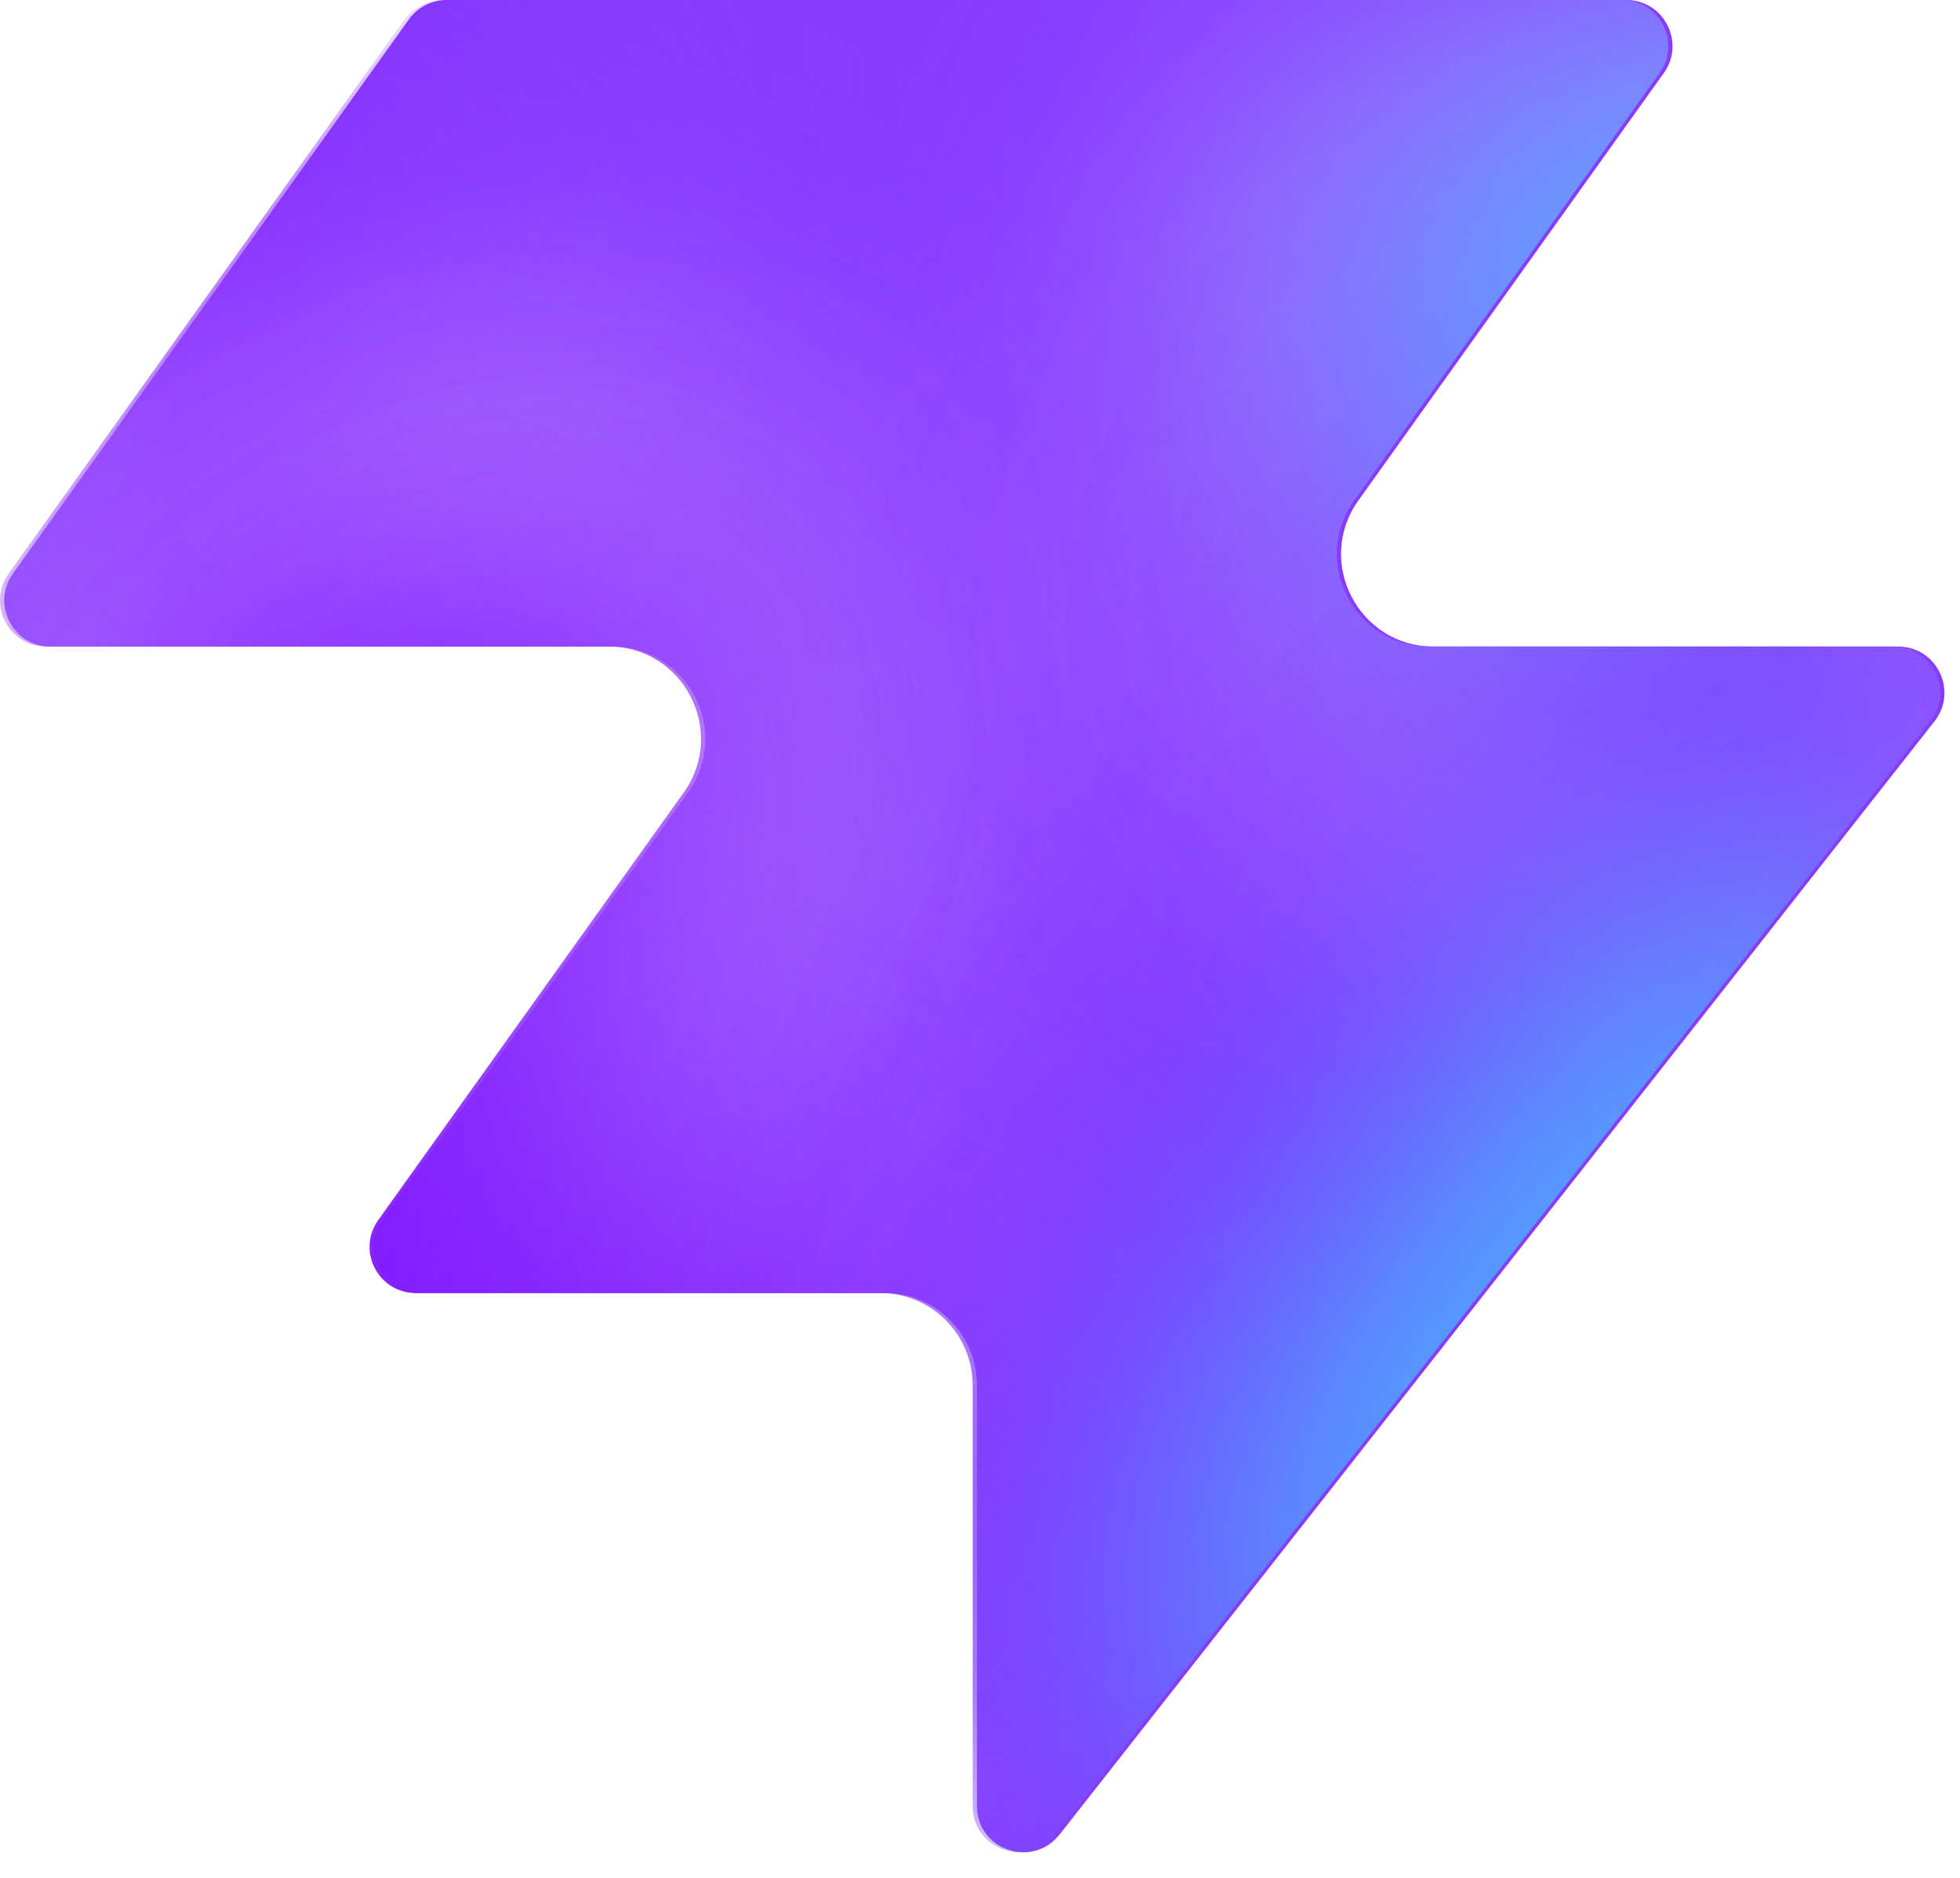
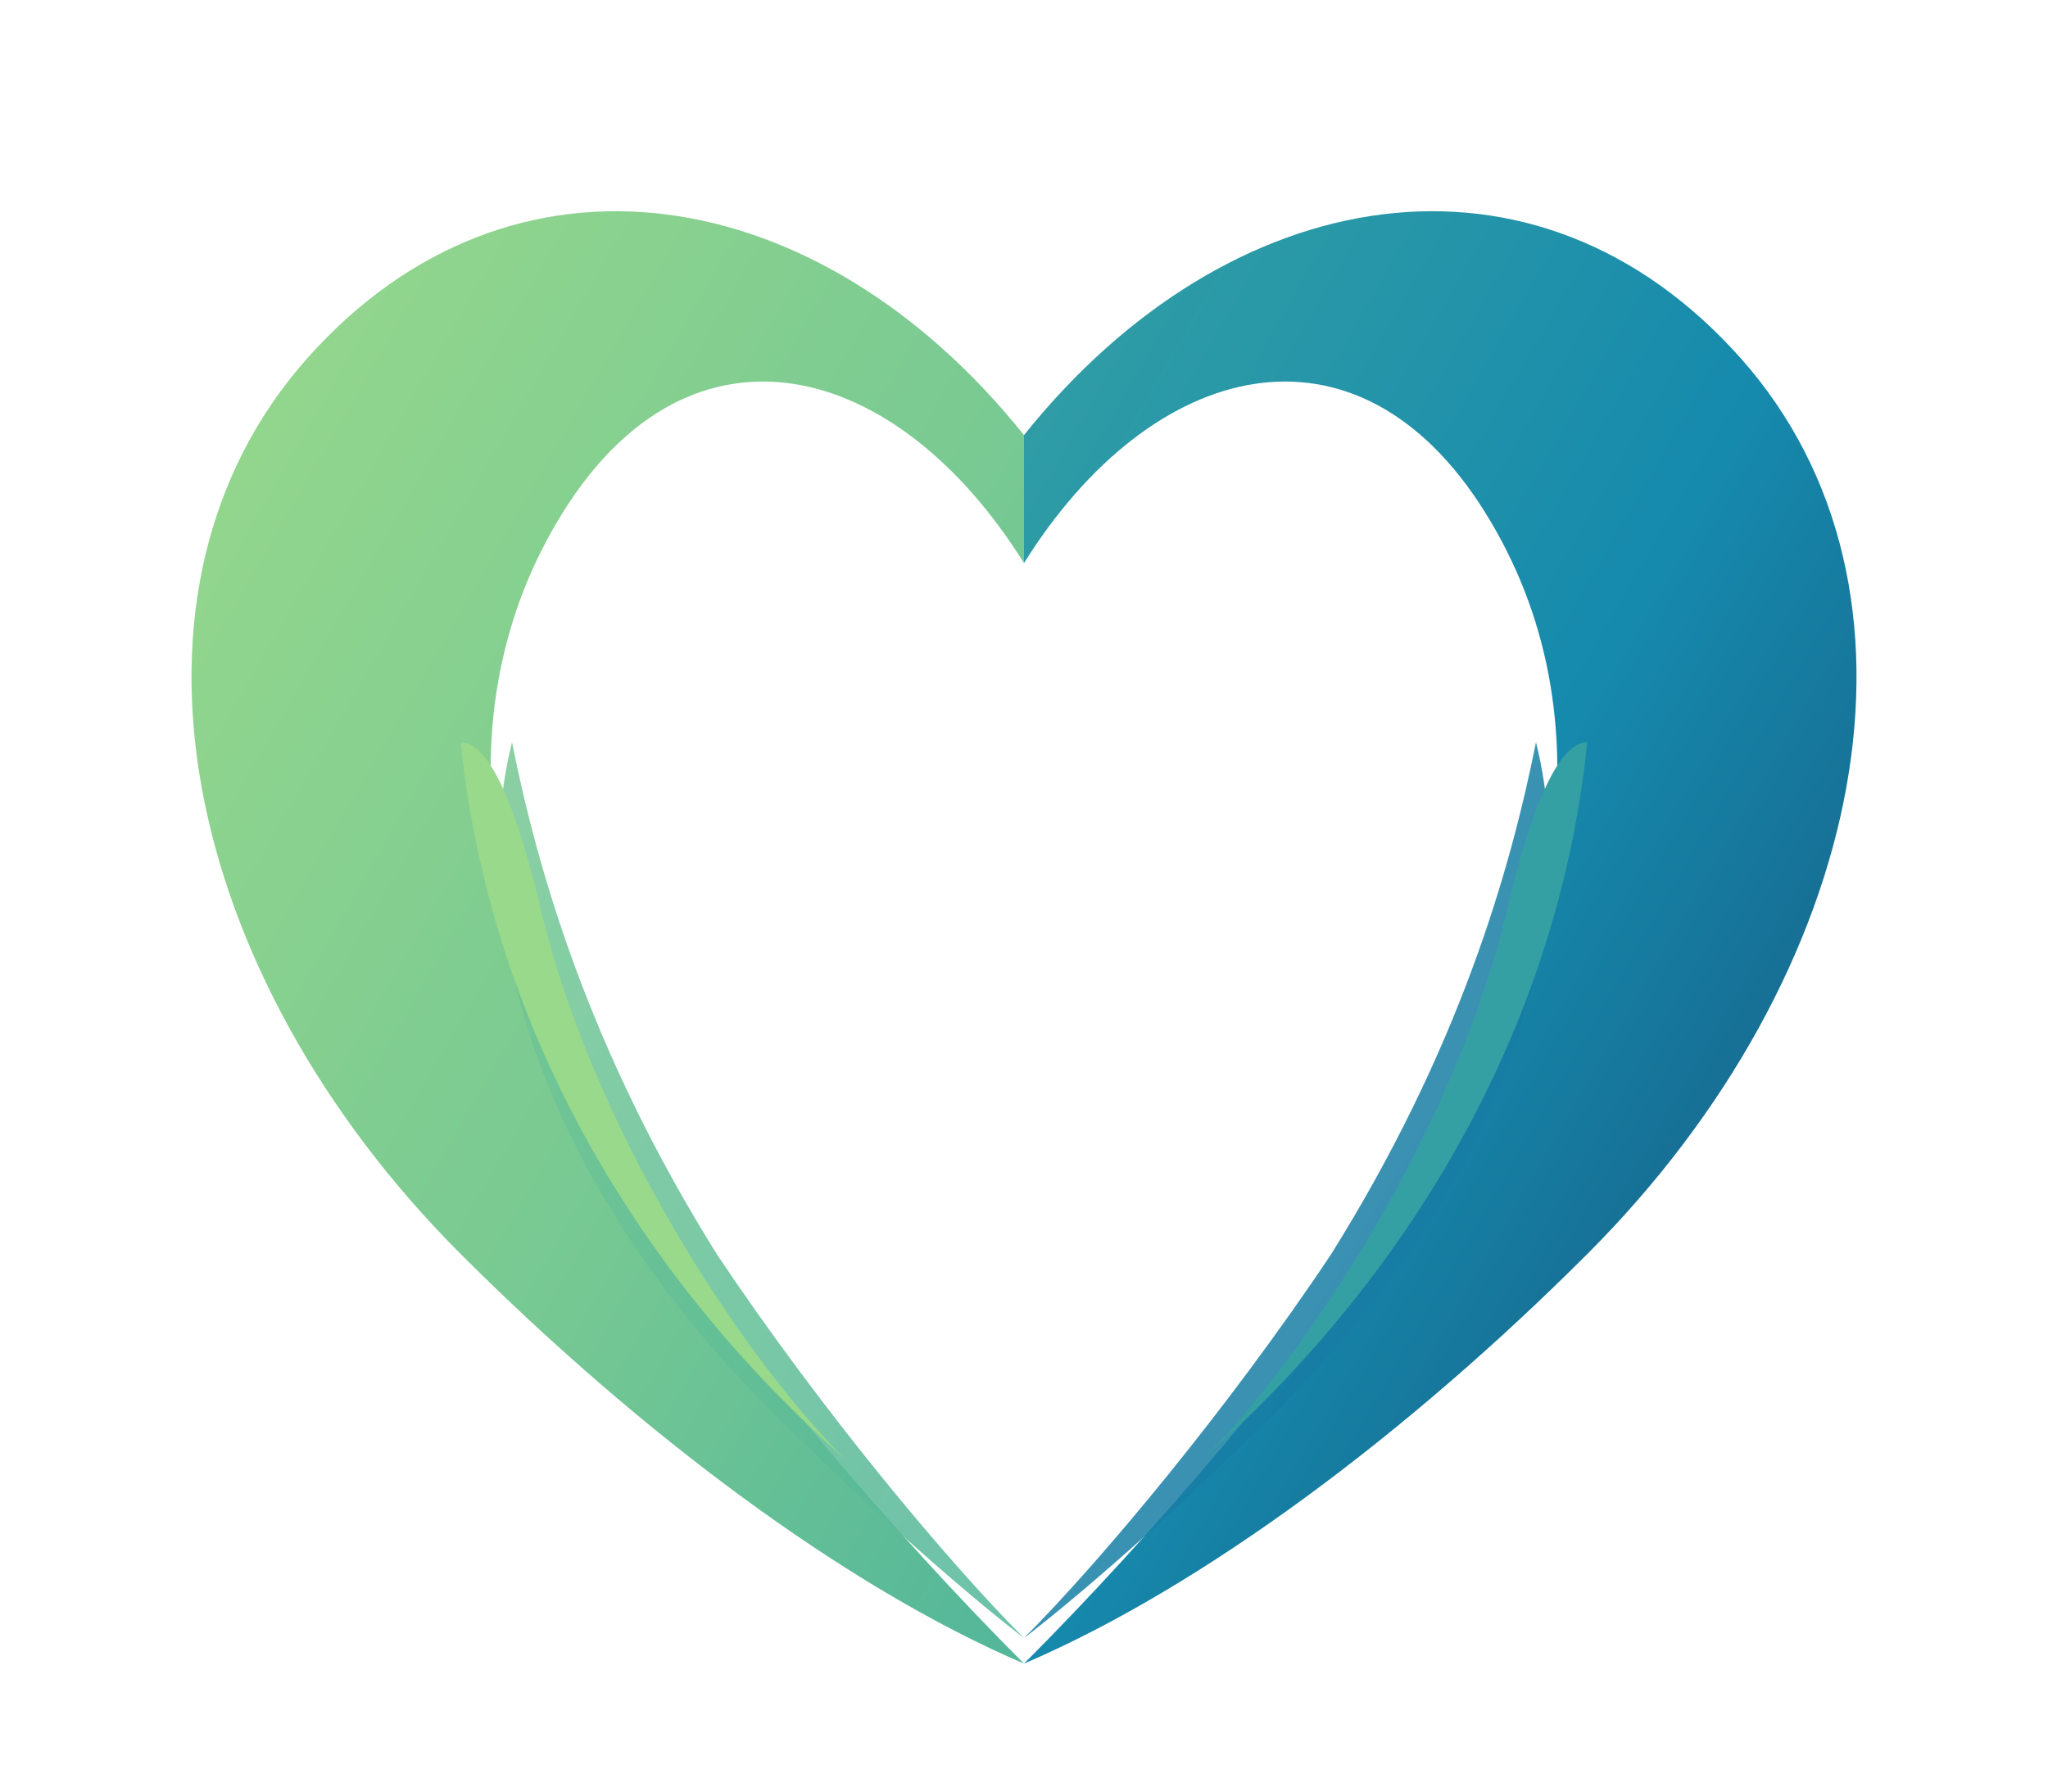
- <svg xmlns="http://www.w3.org/2000/svg" width="48" height="46" fill="none" viewBox="0 0 48 46">
-   <path fill="#863bff" d="M25.946 44.938c-.664.845-2.021.375-2.021-.698V33.937a2.26 2.26 0 0 0-2.262-2.262H10.287c-.92 0-1.456-1.04-.92-1.788l7.48-10.471c1.07-1.497 0-3.578-1.842-3.578H1.237c-.92 0-1.456-1.04-.92-1.788L10.013.474c.214-.297.556-.474.92-.474h28.894c.92 0 1.456 1.04.92 1.788l-7.48 10.471c-1.07 1.498 0 3.579 1.842 3.579h11.377c.943 0 1.473 1.088.89 1.83L25.947 44.94z" style="fill:#863bff;fill:color(display-p3 .525 .23 1);fill-opacity:1" />
-   <mask id="a" width="48" height="46" x="0" y="0" maskUnits="userSpaceOnUse" style="mask-type:alpha">
-     <path fill="#000" d="M25.842 44.938c-.664.844-2.021.375-2.021-.698V33.937a2.26 2.26 0 0 0-2.262-2.262H10.183c-.92 0-1.456-1.04-.92-1.788l7.48-10.471c1.07-1.498 0-3.579-1.842-3.579H1.133c-.92 0-1.456-1.04-.92-1.787L9.91.473c.214-.297.556-.474.92-.474h28.894c.92 0 1.456 1.04.92 1.788l-7.48 10.471c-1.07 1.498 0 3.578 1.842 3.578h11.377c.943 0 1.473 1.088.89 1.832L25.843 44.94z" style="fill:#000;fill-opacity:1" />
-   </mask>
-   <g mask="url(#a)">
-     <g filter="url(#b)">
-       <ellipse cx="5.508" cy="14.704" fill="#ede6ff" rx="5.508" ry="14.704" style="fill:#ede6ff;fill:color(display-p3 .927 .903 1);fill-opacity:1" transform="matrix(.00324 1 1 -.00324 -4.47 31.516)" />
-     </g>
-     <g filter="url(#c)">
-       <ellipse cx="10.399" cy="29.851" fill="#ede6ff" rx="10.399" ry="29.851" style="fill:#ede6ff;fill:color(display-p3 .927 .903 1);fill-opacity:1" transform="matrix(.00324 1 1 -.00324 -39.328 7.883)" />
-     </g>
-     <g filter="url(#d)">
-       <ellipse cx="5.508" cy="30.487" fill="#7e14ff" rx="5.508" ry="30.487" style="fill:#7e14ff;fill:color(display-p3 .492 .077 1);fill-opacity:1" transform="rotate(89.814 -25.913 -14.639)scale(1 -1)" />
-     </g>
-     <g filter="url(#e)">
-       <ellipse cx="5.508" cy="30.599" fill="#7e14ff" rx="5.508" ry="30.599" style="fill:#7e14ff;fill:color(display-p3 .492 .077 1);fill-opacity:1" transform="rotate(89.814 -32.644 -3.334)scale(1 -1)" />
-     </g>
-     <g filter="url(#f)">
-       <ellipse cx="5.508" cy="30.599" fill="#7e14ff" rx="5.508" ry="30.599" style="fill:#7e14ff;fill:color(display-p3 .492 .077 1);fill-opacity:1" transform="matrix(.00324 1 1 -.00324 -34.34 30.47)" />
-     </g>
-     <g filter="url(#g)">
-       <ellipse cx="14.072" cy="22.078" fill="#ede6ff" rx="14.072" ry="22.078" style="fill:#ede6ff;fill:color(display-p3 .927 .903 1);fill-opacity:1" transform="rotate(93.35 24.506 48.493)scale(-1 1)" />
-     </g>
-     <g filter="url(#h)">
-       <ellipse cx="3.47" cy="21.501" fill="#7e14ff" rx="3.47" ry="21.501" style="fill:#7e14ff;fill:color(display-p3 .492 .077 1);fill-opacity:1" transform="rotate(89.009 28.708 47.59)scale(-1 1)" />
-     </g>
-     <g filter="url(#i)">
-       <ellipse cx="3.47" cy="21.501" fill="#7e14ff" rx="3.47" ry="21.501" style="fill:#7e14ff;fill:color(display-p3 .492 .077 1);fill-opacity:1" transform="rotate(89.009 28.708 47.59)scale(-1 1)" />
-     </g>
-     <g filter="url(#j)">
-       <ellipse cx=".387" cy="8.972" fill="#7e14ff" rx="4.407" ry="29.108" style="fill:#7e14ff;fill:color(display-p3 .492 .077 1);fill-opacity:1" transform="rotate(39.51 .387 8.972)" />
-     </g>
-     <g filter="url(#k)">
-       <ellipse cx="47.523" cy="-6.092" fill="#7e14ff" rx="4.407" ry="29.108" style="fill:#7e14ff;fill:color(display-p3 .492 .077 1);fill-opacity:1" transform="rotate(37.892 47.523 -6.092)" />
-     </g>
-     <g filter="url(#l)">
-       <ellipse cx="41.412" cy="6.333" fill="#47bfff" rx="5.971" ry="9.665" style="fill:#47bfff;fill:color(display-p3 .28 .748 1);fill-opacity:1" transform="rotate(37.892 41.412 6.333)" />
-     </g>
-     <g filter="url(#m)">
-       <ellipse cx="-1.879" cy="38.332" fill="#7e14ff" rx="4.407" ry="29.108" style="fill:#7e14ff;fill:color(display-p3 .492 .077 1);fill-opacity:1" transform="rotate(37.892 -1.88 38.332)" />
-     </g>
-     <g filter="url(#n)">
-       <ellipse cx="-1.879" cy="38.332" fill="#7e14ff" rx="4.407" ry="29.108" style="fill:#7e14ff;fill:color(display-p3 .492 .077 1);fill-opacity:1" transform="rotate(37.892 -1.88 38.332)" />
-     </g>
-     <g filter="url(#o)">
-       <ellipse cx="35.651" cy="29.907" fill="#7e14ff" rx="4.407" ry="29.108" style="fill:#7e14ff;fill:color(display-p3 .492 .077 1);fill-opacity:1" transform="rotate(37.892 35.651 29.907)" />
-     </g>
-     <g filter="url(#p)">
-       <ellipse cx="38.418" cy="32.4" fill="#47bfff" rx="5.971" ry="15.297" style="fill:#47bfff;fill:color(display-p3 .28 .748 1);fill-opacity:1" transform="rotate(37.892 38.418 32.4)" />
-     </g>
+ <svg xmlns="http://www.w3.org/2000/svg" viewBox="0 0 400 350" width="100%" height="100%">
+   <defs>
+     <linearGradient id="greenHand" x1="0%" y1="0%" x2="100%" y2="100%">
+       <stop offset="0%" stop-color="#99d98c" />
+       <stop offset="60%" stop-color="#76c893" />
+       <stop offset="100%" stop-color="#52b69a" />
+     </linearGradient>
+     <linearGradient id="tealHand" x1="0%" y1="0%" x2="100%" y2="100%">
+       <stop offset="0%" stop-color="#34a0a4" />
+       <stop offset="50%" stop-color="#168aad" />
+       <stop offset="100%" stop-color="#184e77" />
+     </linearGradient>
+     <linearGradient id="accentGreen" x1="0%" y1="0%" x2="100%" y2="100%">
+       <stop offset="0%" stop-color="#76c893" />
+       <stop offset="100%" stop-color="#52b69a" />
+     </linearGradient>
+     <linearGradient id="accentTeal" x1="0%" y1="0%" x2="100%" y2="100%">
+       <stop offset="0%" stop-color="#168aad" />
+       <stop offset="100%" stop-color="#1a759f" />
+     </linearGradient>
+   </defs>
+   <g transform="translate(0, 5)">
+     <path d="M 200,80               C 160,30 100,20 60,65               C 20,110 35,185 90,240               C 125,275 165,305 200,320               C 175,295 145,260 125,230               C 95,185 85,135 110,95               C 135,55 175,65 200,105 Z" fill="url(#greenHand)" />
+     <path d="M 200,80               C 240,30 300,20 340,65               C 380,110 365,185 310,240               C 275,275 235,305 200,320               C 225,295 255,260 275,230               C 305,185 315,135 290,95               C 265,55 225,65 200,105 Z" fill="url(#tealHand)" />
+     <path d="M 100,140               C 90,180 110,230 150,270               C 180,300 200,315 200,315               C 185,300 160,270 140,240               C 115,200 105,165 100,140 Z" fill="url(#accentGreen)" opacity="0.85" />
+     <path d="M 300,140               C 310,180 290,230 250,270               C 220,300 200,315 200,315               C 215,300 240,270 260,240               C 285,200 295,165 300,140 Z" fill="url(#accentTeal)" opacity="0.85" />
+     <path d="M 90,140 C 95,190 120,240 165,280 C 145,260 115,215 105,170 C 100,150 95,140 90,140 Z" fill="#99d98c" />
+     <path d="M 310,140 C 305,190 280,240 235,280 C 255,260 285,215 295,170 C 300,150 305,140 310,140 Z" fill="#34a0a4" />
  </g>
-   <defs>
-     <filter id="b" width="60.045" height="41.654" x="-19.77" y="16.149" color-interpolation-filters="sRGB" filterUnits="userSpaceOnUse">
-       <feFlood flood-opacity="0" result="BackgroundImageFix" />
-       <feBlend in="SourceGraphic" in2="BackgroundImageFix" result="shape" />
-       <feGaussianBlur result="effect1_foregroundBlur_2002_17158" stdDeviation="7.659" />
-     </filter>
-     <filter id="c" width="90.34" height="51.437" x="-54.613" y="-7.533" color-interpolation-filters="sRGB" filterUnits="userSpaceOnUse">
-       <feFlood flood-opacity="0" result="BackgroundImageFix" />
-       <feBlend in="SourceGraphic" in2="BackgroundImageFix" result="shape" />
-       <feGaussianBlur result="effect1_foregroundBlur_2002_17158" stdDeviation="7.659" />
-     </filter>
-     <filter id="d" width="79.355" height="29.4" x="-49.64" y="2.03" color-interpolation-filters="sRGB" filterUnits="userSpaceOnUse">
-       <feFlood flood-opacity="0" result="BackgroundImageFix" />
-       <feBlend in="SourceGraphic" in2="BackgroundImageFix" result="shape" />
-       <feGaussianBlur result="effect1_foregroundBlur_2002_17158" stdDeviation="4.596" />
-     </filter>
-     <filter id="e" width="79.579" height="29.4" x="-45.045" y="20.029" color-interpolation-filters="sRGB" filterUnits="userSpaceOnUse">
-       <feFlood flood-opacity="0" result="BackgroundImageFix" />
-       <feBlend in="SourceGraphic" in2="BackgroundImageFix" result="shape" />
-       <feGaussianBlur result="effect1_foregroundBlur_2002_17158" stdDeviation="4.596" />
-     </filter>
-     <filter id="f" width="79.579" height="29.4" x="-43.513" y="21.178" color-interpolation-filters="sRGB" filterUnits="userSpaceOnUse">
-       <feFlood flood-opacity="0" result="BackgroundImageFix" />
-       <feBlend in="SourceGraphic" in2="BackgroundImageFix" result="shape" />
-       <feGaussianBlur result="effect1_foregroundBlur_2002_17158" stdDeviation="4.596" />
-     </filter>
-     <filter id="g" width="74.749" height="58.852" x="15.756" y="-17.901" color-interpolation-filters="sRGB" filterUnits="userSpaceOnUse">
-       <feFlood flood-opacity="0" result="BackgroundImageFix" />
-       <feBlend in="SourceGraphic" in2="BackgroundImageFix" result="shape" />
-       <feGaussianBlur result="effect1_foregroundBlur_2002_17158" stdDeviation="7.659" />
-     </filter>
-     <filter id="h" width="61.377" height="25.362" x="23.548" y="2.284" color-interpolation-filters="sRGB" filterUnits="userSpaceOnUse">
-       <feFlood flood-opacity="0" result="BackgroundImageFix" />
-       <feBlend in="SourceGraphic" in2="BackgroundImageFix" result="shape" />
-       <feGaussianBlur result="effect1_foregroundBlur_2002_17158" stdDeviation="4.596" />
-     </filter>
-     <filter id="i" width="61.377" height="25.362" x="23.548" y="2.284" color-interpolation-filters="sRGB" filterUnits="userSpaceOnUse">
-       <feFlood flood-opacity="0" result="BackgroundImageFix" />
-       <feBlend in="SourceGraphic" in2="BackgroundImageFix" result="shape" />
-       <feGaussianBlur result="effect1_foregroundBlur_2002_17158" stdDeviation="4.596" />
-     </filter>
-     <filter id="j" width="56.045" height="63.649" x="-27.636" y="-22.853" color-interpolation-filters="sRGB" filterUnits="userSpaceOnUse">
-       <feFlood flood-opacity="0" result="BackgroundImageFix" />
-       <feBlend in="SourceGraphic" in2="BackgroundImageFix" result="shape" />
-       <feGaussianBlur result="effect1_foregroundBlur_2002_17158" stdDeviation="4.596" />
-     </filter>
-     <filter id="k" width="54.814" height="64.646" x="20.116" y="-38.415" color-interpolation-filters="sRGB" filterUnits="userSpaceOnUse">
-       <feFlood flood-opacity="0" result="BackgroundImageFix" />
-       <feBlend in="SourceGraphic" in2="BackgroundImageFix" result="shape" />
-       <feGaussianBlur result="effect1_foregroundBlur_2002_17158" stdDeviation="4.596" />
-     </filter>
-     <filter id="l" width="33.541" height="35.313" x="24.641" y="-11.323" color-interpolation-filters="sRGB" filterUnits="userSpaceOnUse">
-       <feFlood flood-opacity="0" result="BackgroundImageFix" />
-       <feBlend in="SourceGraphic" in2="BackgroundImageFix" result="shape" />
-       <feGaussianBlur result="effect1_foregroundBlur_2002_17158" stdDeviation="4.596" />
-     </filter>
-     <filter id="m" width="54.814" height="64.646" x="-29.286" y="6.009" color-interpolation-filters="sRGB" filterUnits="userSpaceOnUse">
-       <feFlood flood-opacity="0" result="BackgroundImageFix" />
-       <feBlend in="SourceGraphic" in2="BackgroundImageFix" result="shape" />
-       <feGaussianBlur result="effect1_foregroundBlur_2002_17158" stdDeviation="4.596" />
-     </filter>
-     <filter id="n" width="54.814" height="64.646" x="-29.286" y="6.009" color-interpolation-filters="sRGB" filterUnits="userSpaceOnUse">
-       <feFlood flood-opacity="0" result="BackgroundImageFix" />
-       <feBlend in="SourceGraphic" in2="BackgroundImageFix" result="shape" />
-       <feGaussianBlur result="effect1_foregroundBlur_2002_17158" stdDeviation="4.596" />
-     </filter>
-     <filter id="o" width="54.814" height="64.646" x="8.244" y="-2.416" color-interpolation-filters="sRGB" filterUnits="userSpaceOnUse">
-       <feFlood flood-opacity="0" result="BackgroundImageFix" />
-       <feBlend in="SourceGraphic" in2="BackgroundImageFix" result="shape" />
-       <feGaussianBlur result="effect1_foregroundBlur_2002_17158" stdDeviation="4.596" />
-     </filter>
-     <filter id="p" width="39.409" height="43.623" x="18.713" y="10.588" color-interpolation-filters="sRGB" filterUnits="userSpaceOnUse">
-       <feFlood flood-opacity="0" result="BackgroundImageFix" />
-       <feBlend in="SourceGraphic" in2="BackgroundImageFix" result="shape" />
-       <feGaussianBlur result="effect1_foregroundBlur_2002_17158" stdDeviation="4.596" />
-     </filter>
-   </defs>
</svg>
